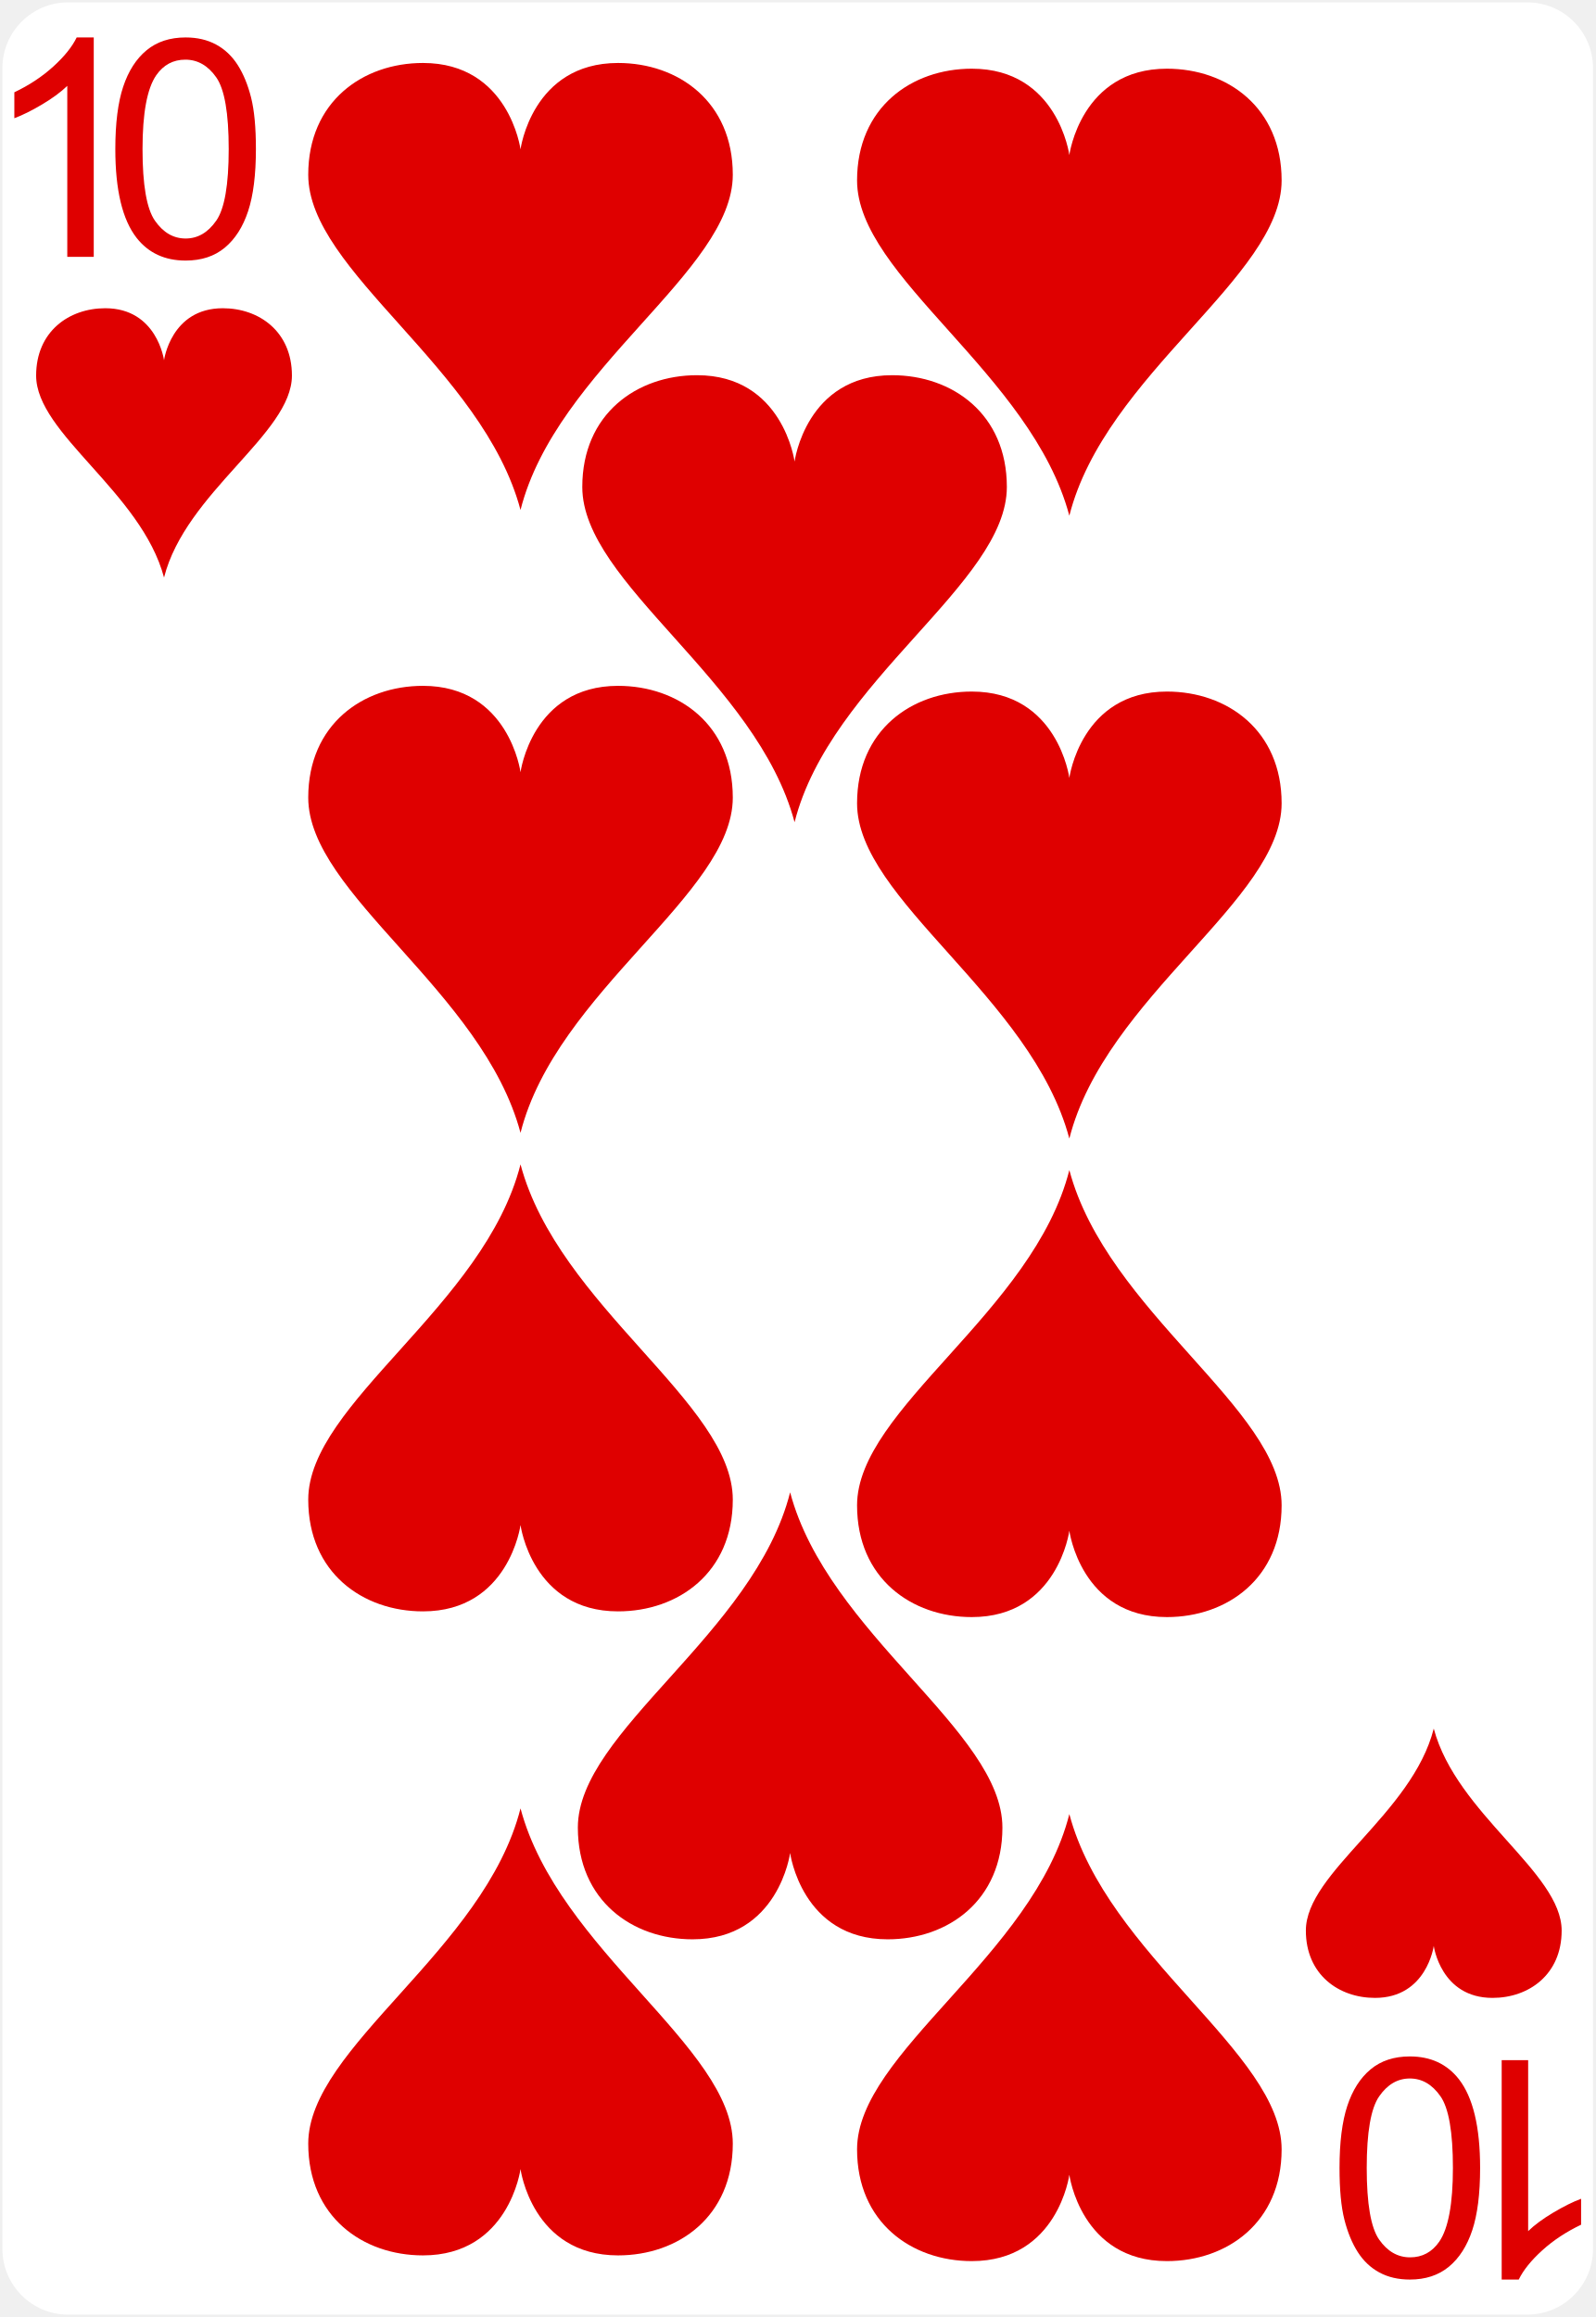
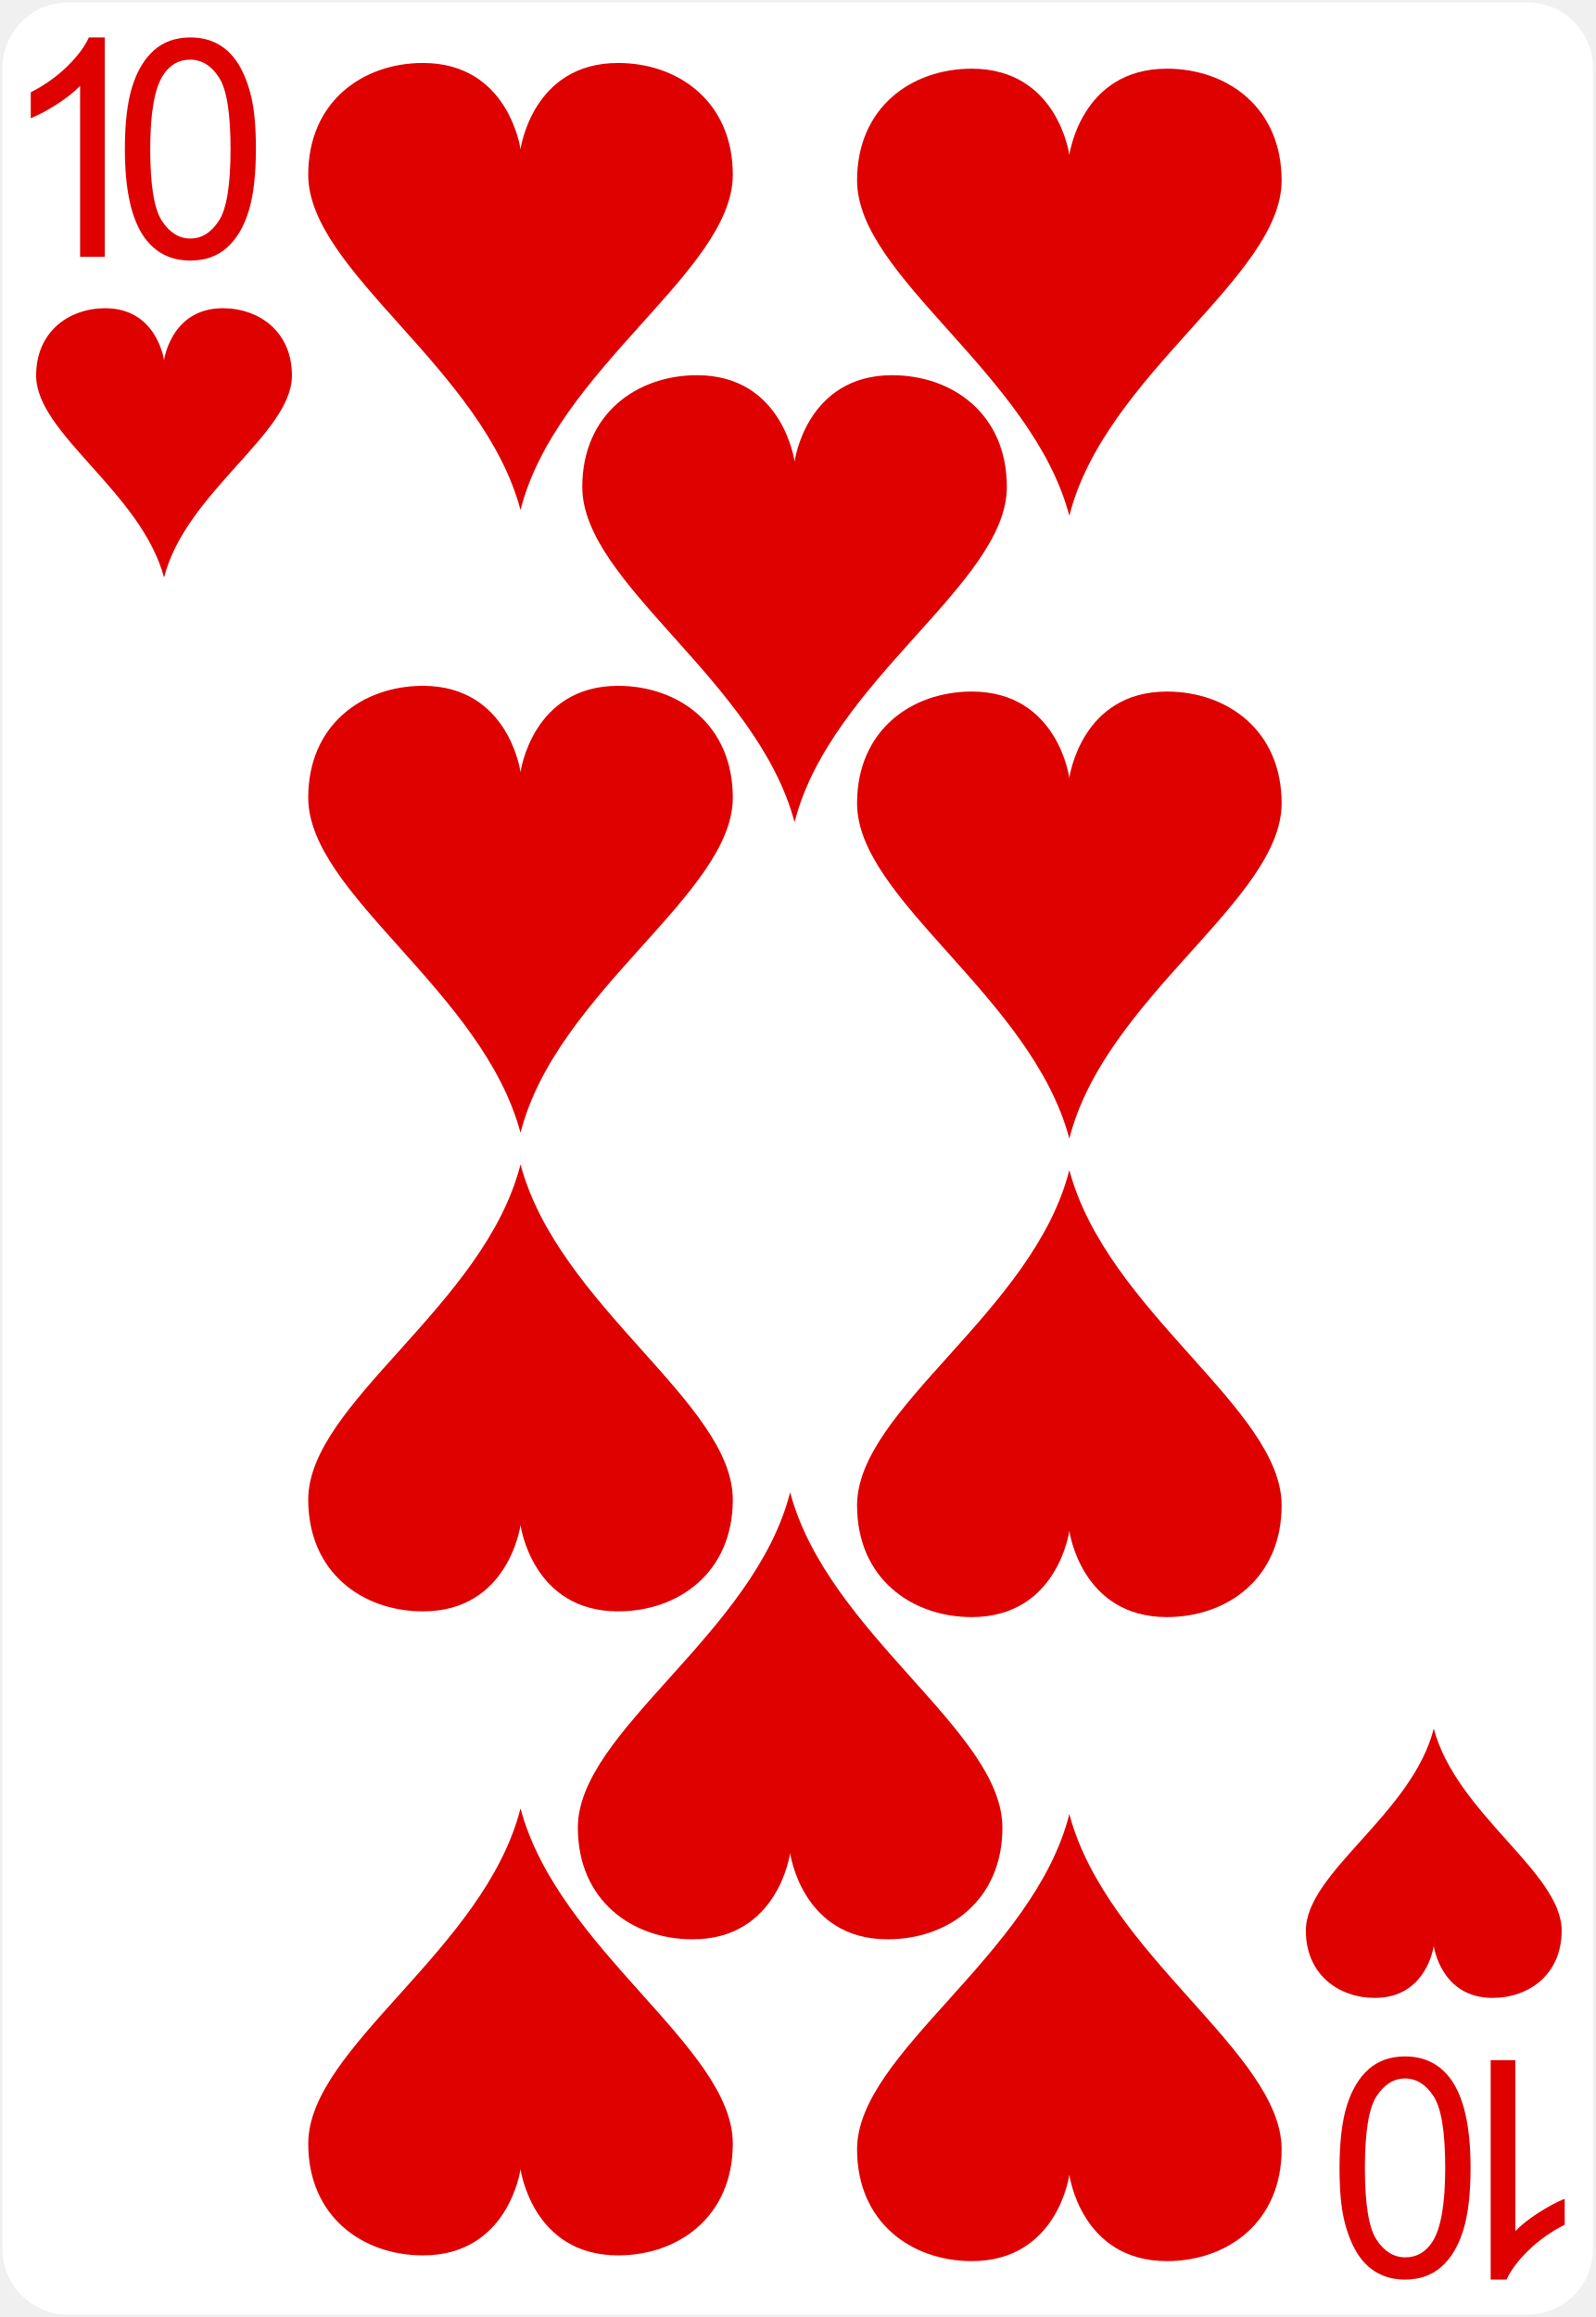
<svg xmlns="http://www.w3.org/2000/svg" xmlns:xlink="http://www.w3.org/1999/xlink" width="16pt" height="23.237pt" viewBox="0 0 167.087 242.667" xml:space="preserve" id="svg2" version="1.1">
  <defs id="defs41">
    <radialGradient xlink:href="#linearGradient3773" id="radialGradient3781" cx="-0.158" cy="-8.835" fx="-0.158" fy="-8.835" r="8" gradientTransform="matrix(-1.584269,-0.02349808,0.03071979,-2.477574,-0.2485638,-26.71351)" gradientUnits="userSpaceOnUse" />
    <linearGradient id="linearGradient3773">
      <stop style="stop-color:#000000;stop-opacity:1;" offset="0" id="stop3775" />
      <stop style="stop-color:#000000;stop-opacity:0.649;" offset="1" id="stop3777" />
    </linearGradient>
    <radialGradient xlink:href="#linearGradient3773" id="radialGradient3957" cx="-0.158" cy="-8.835" fx="-0.158" fy="-8.835" r="8" gradientTransform="matrix(-1.584269,-0.02349808,0.03071979,-2.477574,-0.2485638,-26.71351)" gradientUnits="userSpaceOnUse" />
    <linearGradient id="linearGradient3959">
      <stop style="stop-color:#000000;stop-opacity:1;" offset="0" id="stop3961" />
      <stop style="stop-color:#000000;stop-opacity:0.649;" offset="1" id="stop3963" />
    </linearGradient>
    <radialGradient r="81.903" fy="509.476" fx="168.025" cy="509.476" cx="168.025" gradientTransform="matrix(1.25656,-0.7774064,0.3366382,0.5361257,-221.2021,359.2426)" gradientUnits="userSpaceOnUse" id="radialGradient3975" xlink:href="#linearGradient3784-4" />
    <linearGradient id="linearGradient3784-4">
      <stop style="stop-color:#ffffff;stop-opacity:0.435;" offset="0" id="stop3786-8" />
      <stop style="stop-color:#000000;stop-opacity:0;" offset="1" id="stop3788-6" />
    </linearGradient>
    <radialGradient xlink:href="#linearGradient3784-4-5" id="radialGradient3929" gradientUnits="userSpaceOnUse" gradientTransform="matrix(1.25656,-0.7774064,0.3366382,0.5361257,-221.2021,359.2426)" cx="168.025" cy="509.476" fx="168.025" fy="509.476" r="81.903" />
    <linearGradient id="linearGradient3784-4-5">
      <stop style="stop-color:#ffffff;stop-opacity:0.489;" offset="0" id="stop3786-8-0" />
      <stop style="stop-color:#000000;stop-opacity:0;" offset="1" id="stop3788-6-3" />
    </linearGradient>
    <radialGradient xlink:href="#linearGradient3784-4-1" id="radialGradient3927" gradientUnits="userSpaceOnUse" gradientTransform="matrix(1.25656,-0.7774064,0.3366382,0.5361257,-221.2021,359.2426)" cx="168.025" cy="509.476" fx="168.025" fy="509.476" r="81.903" />
    <linearGradient id="linearGradient3784-4-1">
      <stop style="stop-color:#ffffff;stop-opacity:0.237;" offset="0" id="stop3786-8-03" />
      <stop style="stop-color:#000000;stop-opacity:0;" offset="1" id="stop3788-6-6" />
    </linearGradient>
    <radialGradient xlink:href="#linearGradient3768" id="radialGradient3776" cx="-0.206" cy="-4.579" fx="-0.206" fy="-4.579" r="8" gradientTransform="matrix(-1,0,0,-1.720176,-0.4120407,-13.02719)" gradientUnits="userSpaceOnUse" />
    <linearGradient id="linearGradient3768">
      <stop style="stop-color:#df0000;stop-opacity:1;" offset="0" id="stop3770" />
      <stop style="stop-color:#df0000;stop-opacity:0.672;" offset="1" id="stop3772" />
    </linearGradient>
    <radialGradient r="81.903" fy="511.223" fx="171.487" cy="511.223" cx="171.487" gradientTransform="matrix(1.152989,-0.6739155,0.3948202,0.6754904,-233.6326,270.4008)" gradientUnits="userSpaceOnUse" id="radialGradient4013" xlink:href="#linearGradient3784-4-6" />
    <linearGradient id="linearGradient3784-4-6">
      <stop style="stop-color:#ffffff;stop-opacity:0.313;" offset="0" id="stop3786-8-8" />
      <stop style="stop-color:#000000;stop-opacity:0;" offset="1" id="stop3788-6-8" />
    </linearGradient>
    <radialGradient r="81.903" fy="492.632" fx="159.354" cy="492.632" cx="159.354" gradientTransform="matrix(1.089478,-0.715138,0.4464527,0.6562658,-244.9333,290.9185)" gradientUnits="userSpaceOnUse" id="radialGradient4013-8" xlink:href="#linearGradient3784-4-2" />
    <linearGradient id="linearGradient3784-4-2">
      <stop style="stop-color:#ffffff;stop-opacity:0.29;" offset="0" id="stop3786-8-1" />
      <stop style="stop-color:#000000;stop-opacity:0;" offset="1" id="stop3788-6-5" />
    </linearGradient>
    <radialGradient r="81.903" fy="492.632" fx="159.354" cy="492.632" cx="159.354" gradientTransform="matrix(1.089478,-0.715138,0.4464527,0.6562658,-244.9333,290.9185)" gradientUnits="userSpaceOnUse" id="radialGradient3073" xlink:href="#linearGradient3784-4-2" />
  </defs>
  <g id="Layer_x0020_1" style="fill-rule:nonzero;clip-rule:nonzero;stroke:#000000;stroke-miterlimit:4;">
    <path style="fill:#FFFFFF;stroke-width:0.5;stroke:none" d="M166.837,235.548c0,3.777-3.087,6.869-6.871,6.869H7.111c-3.775,0-6.861-3.092-6.861-6.869V7.12C0.25,3.343,3.336,0.25,7.111,0.25h152.855    c3.784,0,6.871,3.093,6.871,6.87v228.428z" id="path5" />
    <g style="stroke:none;" id="g7">
      <g id="g9">
				
			</g>
    </g>
    <g id="g15">
			
		</g>
    <g id="g19">
			
		</g>
    <g style="stroke:none;" id="g23">
      <g id="g25">
				
			</g>
    </g>
    <g style="stroke:none;" id="g31">
      <g id="g33">
				
			</g>
    </g>
  </g>
  <g id="rank-index" style="fill:#df0000;stroke:none">
-     <path id="rank-index-top" d="M9.817 26.9H7.045V8.995Q6.044 9.963 4.419 10.931Q2.794 11.899 1.5 12.383V9.666Q3.826 8.558 5.566 6.982Q7.307 5.405 8.03 3.922H9.817ZM12.076 15.614Q12.076 11.555 12.9 9.081Q13.724 6.607 15.349 5.264Q16.974 3.922 19.438 3.922Q21.255 3.922 22.626 4.663Q23.997 5.405 24.89 6.802Q25.783 8.199 26.292 10.205Q26.8 12.211 26.8 15.614Q26.8 19.641 25.984 22.116Q25.167 24.59 23.542 25.94Q21.918 27.29 19.438 27.29Q16.173 27.29 14.309 24.918Q12.076 22.061 12.076 15.614ZM14.925 15.614Q14.925 21.249 16.227 23.115Q17.528 24.98 19.438 24.98Q21.348 24.98 22.649 23.107Q23.951 21.234 23.951 15.614Q23.951 9.963 22.649 8.105Q21.348 6.248 19.407 6.248Q17.497 6.248 16.357 7.887Q14.925 9.979 14.925 15.614Z" />
-     <path id="rank-index-bottom" d="M9.817 26.9H7.045V8.995Q6.044 9.963 4.419 10.931Q2.794 11.899 1.5 12.383V9.666Q3.826 8.558 5.566 6.982Q7.307 5.405 8.03 3.922H9.817ZM12.076 15.614Q12.076 11.555 12.9 9.081Q13.724 6.607 15.349 5.264Q16.974 3.922 19.438 3.922Q21.255 3.922 22.626 4.663Q23.997 5.405 24.89 6.802Q25.783 8.199 26.292 10.205Q26.8 12.211 26.8 15.614Q26.8 19.641 25.984 22.116Q25.167 24.59 23.542 25.94Q21.918 27.29 19.438 27.29Q16.173 27.29 14.309 24.918Q12.076 22.061 12.076 15.614ZM14.925 15.614Q14.925 21.249 16.227 23.115Q17.528 24.98 19.438 24.98Q21.348 24.98 22.649 23.107Q23.951 21.234 23.951 15.614Q23.951 9.963 22.649 8.105Q21.348 6.248 19.407 6.248Q17.497 6.248 16.357 7.887Q14.925 9.979 14.925 15.614Z" transform="rotate(180,83.54346,121.3335)" />
+     <path id="rank-index-top" d="M10.971 26.9H8.387V8.995Q7.454 9.963 5.939 10.931Q4.425 11.899 3.219 12.383V9.666Q5.386 8.558 7.009 6.982Q8.631 5.405 9.306 3.922H10.971ZM13.076 15.614Q13.076 11.555 13.844 9.081Q14.612 6.607 16.127 5.264Q17.641 3.922 19.938 3.922Q21.632 3.922 22.91 4.663Q24.187 5.405 25.02 6.802Q25.853 8.199 26.326 10.205Q26.8 12.211 26.8 15.614Q26.8 19.641 26.039 22.116Q25.278 24.59 23.764 25.94Q22.249 27.29 19.938 27.29Q16.895 27.29 15.158 24.918Q13.076 22.061 13.076 15.614ZM15.732 15.614Q15.732 21.249 16.945 23.115Q18.158 24.98 19.938 24.98Q21.718 24.98 22.931 23.107Q24.144 21.234 24.144 15.614Q24.144 9.963 22.931 8.105Q21.718 6.248 19.909 6.248Q18.129 6.248 17.067 7.887Q15.732 9.979 15.732 15.614Z" />
+     <path id="rank-index-bottom" d="M10.971 26.9H8.387V8.995Q7.454 9.963 5.939 10.931Q4.425 11.899 3.219 12.383V9.666Q5.386 8.558 7.009 6.982Q8.631 5.405 9.306 3.922H10.971ZM13.076 15.614Q13.076 11.555 13.844 9.081Q14.612 6.607 16.127 5.264Q17.641 3.922 19.938 3.922Q21.632 3.922 22.91 4.663Q24.187 5.405 25.02 6.802Q25.853 8.199 26.326 10.205Q26.8 12.211 26.8 15.614Q26.8 19.641 26.039 22.116Q25.278 24.59 23.764 25.94Q22.249 27.29 19.938 27.29Q16.895 27.29 15.158 24.918Q13.076 22.061 13.076 15.614ZM15.732 15.614Q15.732 21.249 16.945 23.115Q18.158 24.98 19.938 24.98Q21.718 24.98 22.931 23.107Q24.144 21.234 24.144 15.614Q24.144 9.963 22.931 8.105Q21.718 6.248 19.909 6.248Q18.129 6.248 17.067 7.887Q15.732 9.979 15.732 15.614Z" transform="rotate(180,83.54346,121.3335)" />
  </g>
  <g transform="matrix(1.674307,0,0,1.566992,17.17751,46.38532)" id="layer1-9-6" style="fill:#df0000;fill-opacity:1">
    <path style="fill:#df0000;fill-opacity:1" id="hl-8" d="M 3.676,-9 C 0.433,-9 0,-5.523 0,-5.523 0,-5.523 -0.433,-9 -3.676,-9 -5.946,-9 -8,-7.441 -8,-4.5 -8,-0.614 -1.421,3.294 0,9 1.352,3.299 8,-0.614 8,-4.5 8,-7.441 5.946,-9 3.676,-9 z" />
  </g>
  <g transform="matrix(-1.674307,0,0,-1.566992,150.156,195.1431)" id="layer1-9-6-5" style="fill:#df0000;fill-opacity:1">
    <path style="fill:#df0000;fill-opacity:1" id="hl-8-1" d="M 3.676,-9 C 0.433,-9 0,-5.523 0,-5.523 0,-5.523 -0.433,-9 -3.676,-9 -5.946,-9 -8,-7.441 -8,-4.5 -8,-0.614 -1.421,3.294 0,9 1.352,3.299 8,-0.614 8,-4.5 8,-7.441 5.946,-9 3.676,-9 z" />
  </g>
  <g transform="matrix(2.779008,0,0,2.600887,54.51227,30.00377)" id="layer1-9-6-8" style="fill:#df0000;fill-opacity:1">
    <path style="fill:#df0000;fill-opacity:1" id="hl-8-8" d="M 3.676,-9 C 0.433,-9 0,-5.523 0,-5.523 0,-5.523 -0.433,-9 -3.676,-9 -5.946,-9 -8,-7.441 -8,-4.5 -8,-0.614 -1.421,3.294 0,9 1.352,3.299 8,-0.614 8,-4.5 8,-7.441 5.946,-9 3.676,-9 z" />
  </g>
  <g transform="matrix(-2.779008,0,0,-2.600887,54.51227,212.8062)" id="layer1-9-6-8-9" style="fill:#df0000;fill-opacity:1">
    <path style="fill:#df0000;fill-opacity:1" id="hl-8-8-5" d="M 3.676,-9 C 0.433,-9 0,-5.523 0,-5.523 0,-5.523 -0.433,-9 -3.676,-9 -5.946,-9 -8,-7.441 -8,-4.5 -8,-0.614 -1.421,3.294 0,9 1.352,3.299 8,-0.614 8,-4.5 8,-7.441 5.946,-9 3.676,-9 z" />
  </g>
  <g transform="matrix(2.779008,0,0,2.600887,54.51227,95.23862)" id="layer1-9-6-8-8" style="fill:#df0000;fill-opacity:1">
    <path style="fill:#df0000;fill-opacity:1" id="hl-8-8-8" d="M 3.676,-9 C 0.433,-9 0,-5.523 0,-5.523 0,-5.523 -0.433,-9 -3.676,-9 -5.946,-9 -8,-7.441 -8,-4.5 -8,-0.614 -1.421,3.294 0,9 1.352,3.299 8,-0.614 8,-4.5 8,-7.441 5.946,-9 3.676,-9 z" />
  </g>
  <g transform="matrix(-2.779008,0,0,-2.600887,54.51227,145.356)" id="layer1-9-6-8-884-8" style="fill:#df0000;fill-opacity:1">
    <path style="fill:#df0000;fill-opacity:1" id="hl-8-8-3-8" d="M 3.676,-9 C 0.433,-9 0,-5.523 0,-5.523 0,-5.523 -0.433,-9 -3.676,-9 -5.946,-9 -8,-7.441 -8,-4.5 -8,-0.614 -1.421,3.294 0,9 1.352,3.299 8,-0.614 8,-4.5 8,-7.441 5.946,-9 3.676,-9 z" />
  </g>
  <g transform="matrix(2.779008,0,0,2.600887,111.9909,30.60254)" id="layer1-9-6-8-7" style="fill:#df0000;fill-opacity:1">
    <path style="fill:#df0000;fill-opacity:1" id="hl-8-8-1" d="M 3.676,-9 C 0.433,-9 0,-5.523 0,-5.523 0,-5.523 -0.433,-9 -3.676,-9 -5.946,-9 -8,-7.441 -8,-4.5 -8,-0.614 -1.421,3.294 0,9 1.352,3.299 8,-0.614 8,-4.5 8,-7.441 5.946,-9 3.676,-9 z" />
  </g>
  <g transform="matrix(-2.779008,0,0,-2.600887,111.9909,213.4049)" id="layer1-9-6-8-9-7" style="fill:#df0000;fill-opacity:1">
    <path style="fill:#df0000;fill-opacity:1" id="hl-8-8-5-2" d="M 3.676,-9 C 0.433,-9 0,-5.523 0,-5.523 0,-5.523 -0.433,-9 -3.676,-9 -5.946,-9 -8,-7.441 -8,-4.5 -8,-0.614 -1.421,3.294 0,9 1.352,3.299 8,-0.614 8,-4.5 8,-7.441 5.946,-9 3.676,-9 z" />
  </g>
  <g transform="matrix(2.779008,0,0,2.600887,111.9909,95.8374)" id="layer1-9-6-8-8-7" style="fill:#df0000;fill-opacity:1">
    <path style="fill:#df0000;fill-opacity:1" id="hl-8-8-8-2" d="M 3.676,-9 C 0.433,-9 0,-5.523 0,-5.523 0,-5.523 -0.433,-9 -3.676,-9 -5.946,-9 -8,-7.441 -8,-4.5 -8,-0.614 -1.421,3.294 0,9 1.352,3.299 8,-0.614 8,-4.5 8,-7.441 5.946,-9 3.676,-9 z" />
  </g>
  <g transform="matrix(-2.779008,0,0,-2.600887,111.9909,145.9548)" id="layer1-9-6-8-884-8-2" style="fill:#df0000;fill-opacity:1">
    <path style="fill:#df0000;fill-opacity:1" id="hl-8-8-3-8-6" d="M 3.676,-9 C 0.433,-9 0,-5.523 0,-5.523 0,-5.523 -0.433,-9 -3.676,-9 -5.946,-9 -8,-7.441 -8,-4.5 -8,-0.614 -1.421,3.294 0,9 1.352,3.299 8,-0.614 8,-4.5 8,-7.441 5.946,-9 3.676,-9 z" />
  </g>
  <g transform="matrix(2.779008,0,0,2.600887,83.21339,62.70455)" id="layer1-9-6-8-91" style="fill:#df0000;fill-opacity:1">
    <path style="fill:#df0000;fill-opacity:1" id="hl-8-8-7" d="M 3.676,-9 C 0.433,-9 0,-5.523 0,-5.523 0,-5.523 -0.433,-9 -3.676,-9 -5.946,-9 -8,-7.441 -8,-4.5 -8,-0.614 -1.421,3.294 0,9 1.352,3.299 8,-0.614 8,-4.5 8,-7.441 5.946,-9 3.676,-9 z" />
  </g>
  <g transform="matrix(-2.779008,0,0,-2.600887,82.74851,179.7029)" id="layer1-9-6-8-9-6" style="fill:#df0000;fill-opacity:1">
    <path style="fill:#df0000;fill-opacity:1" id="hl-8-8-5-8" d="M 3.676,-9 C 0.433,-9 0,-5.523 0,-5.523 0,-5.523 -0.433,-9 -3.676,-9 -5.946,-9 -8,-7.441 -8,-4.5 -8,-0.614 -1.421,3.294 0,9 1.352,3.299 8,-0.614 8,-4.5 8,-7.441 5.946,-9 3.676,-9 z" />
  </g>
</svg>
